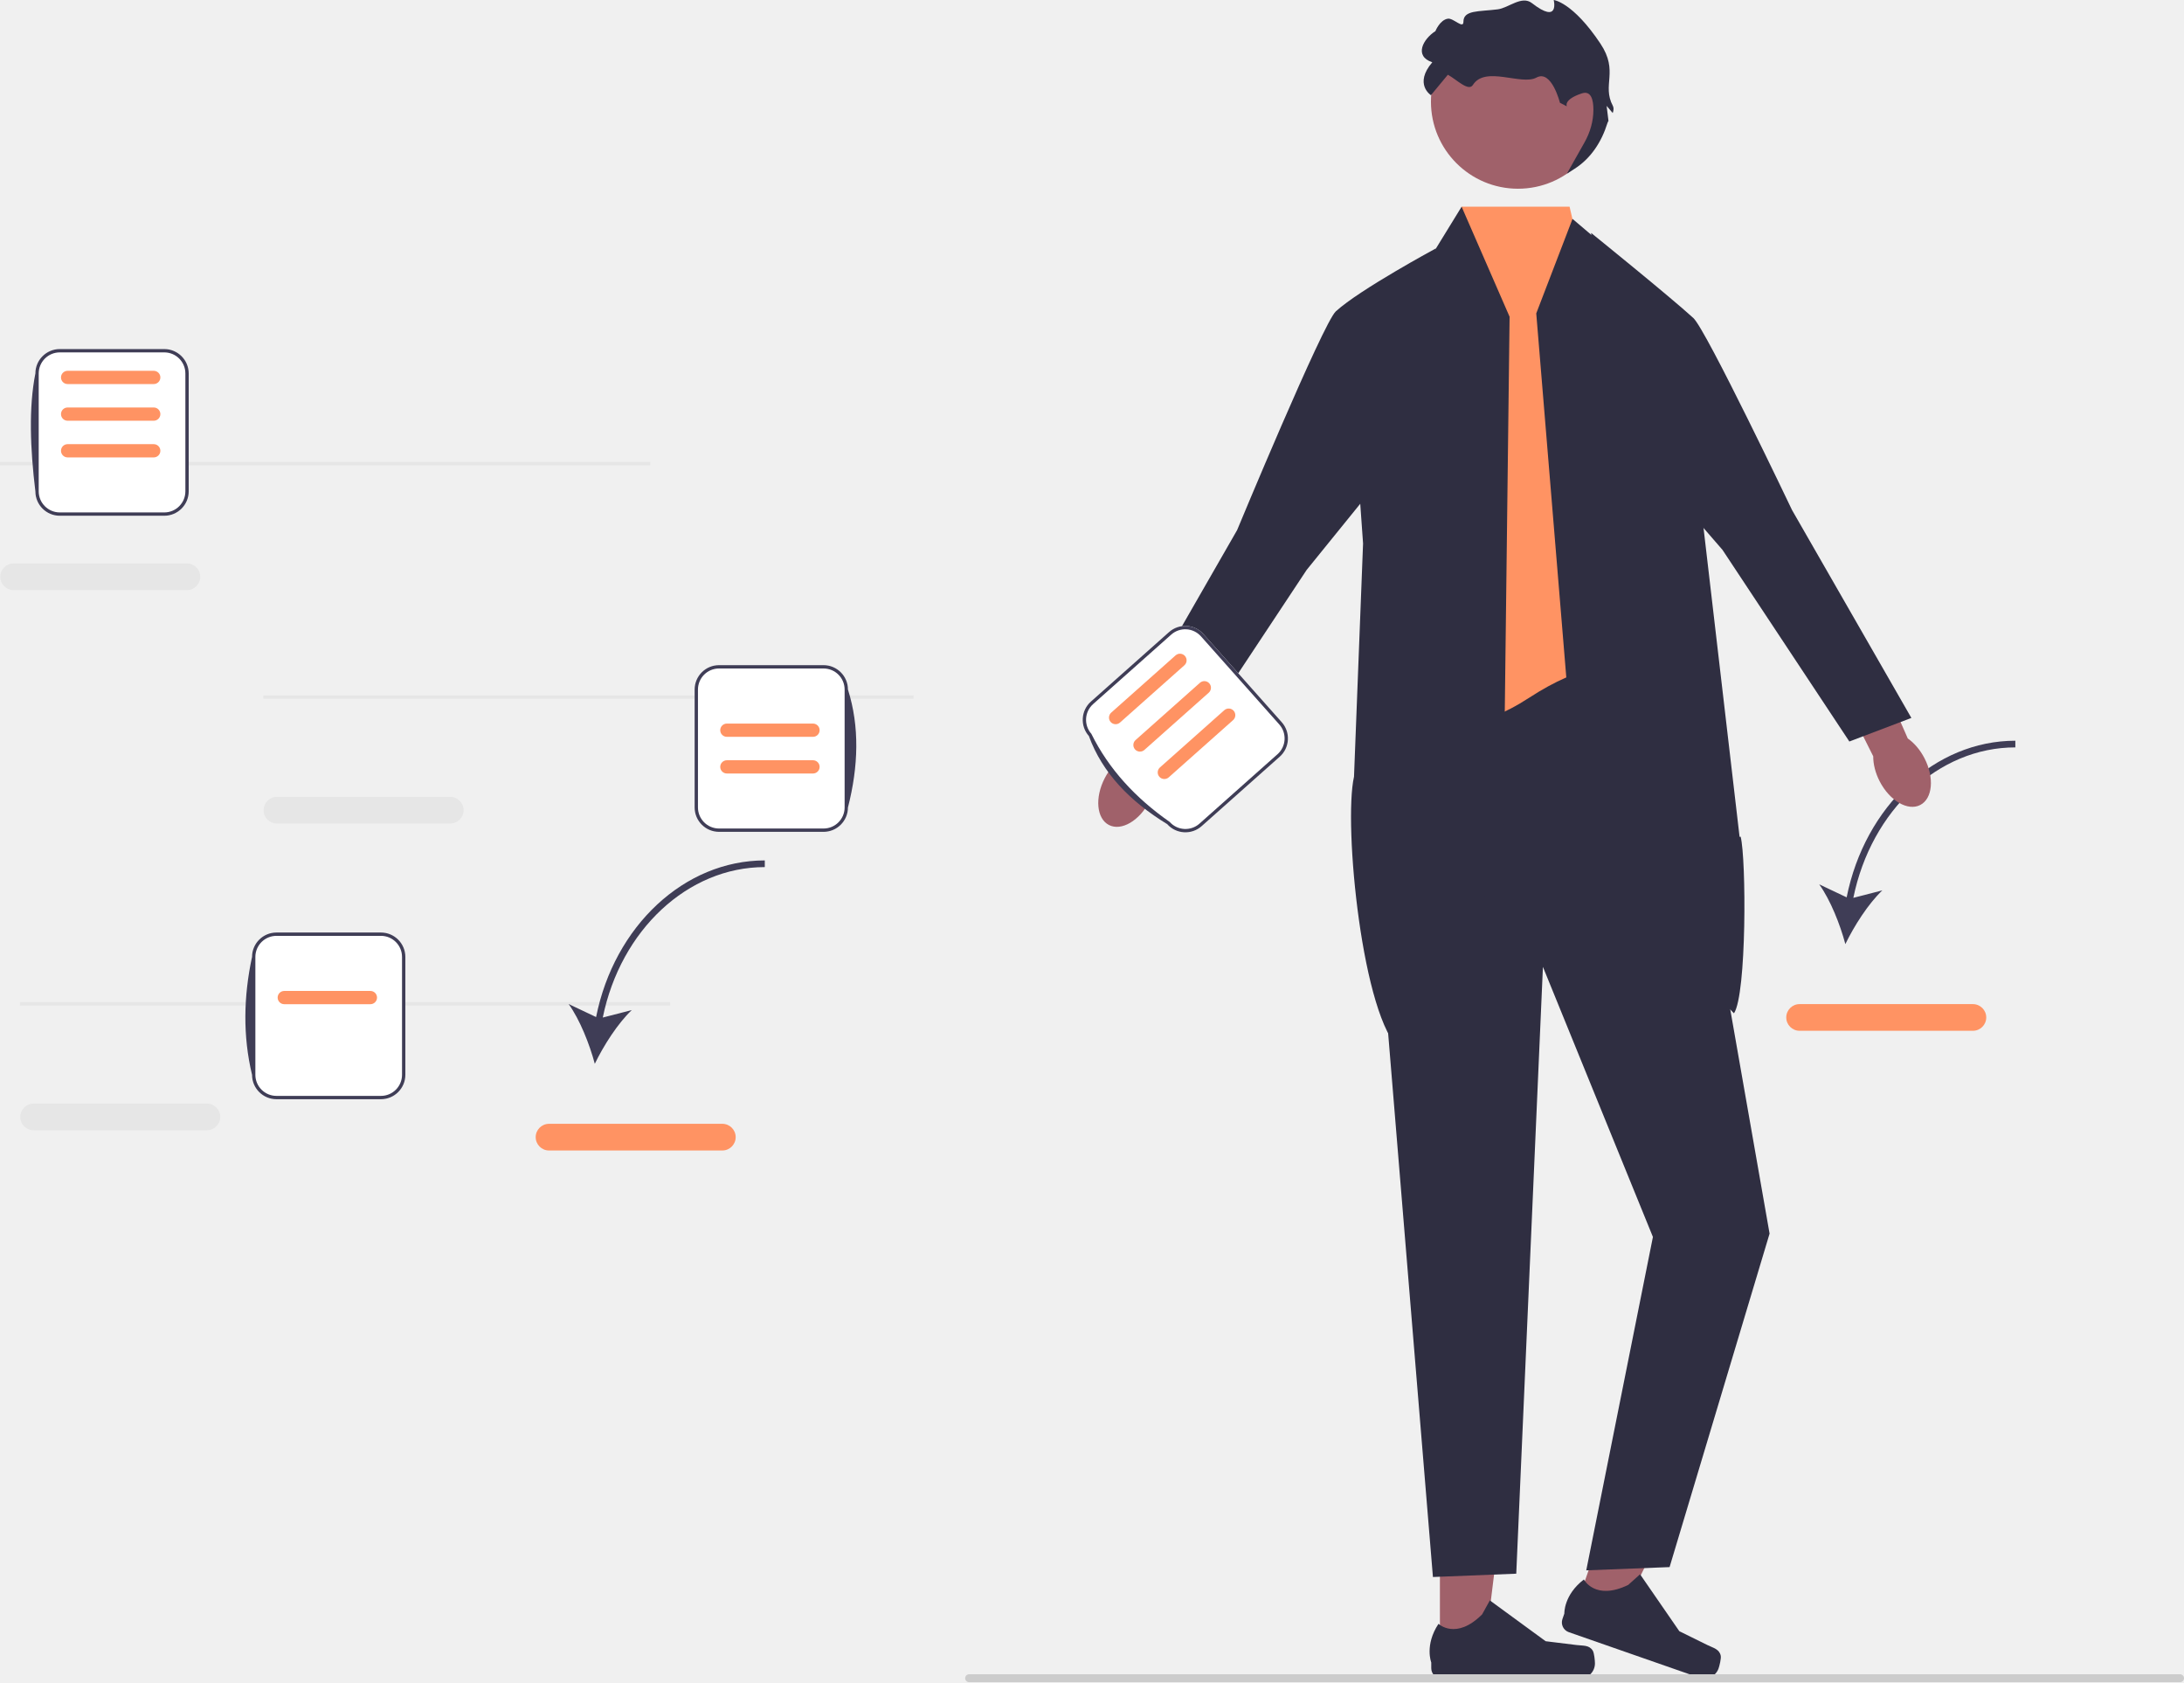
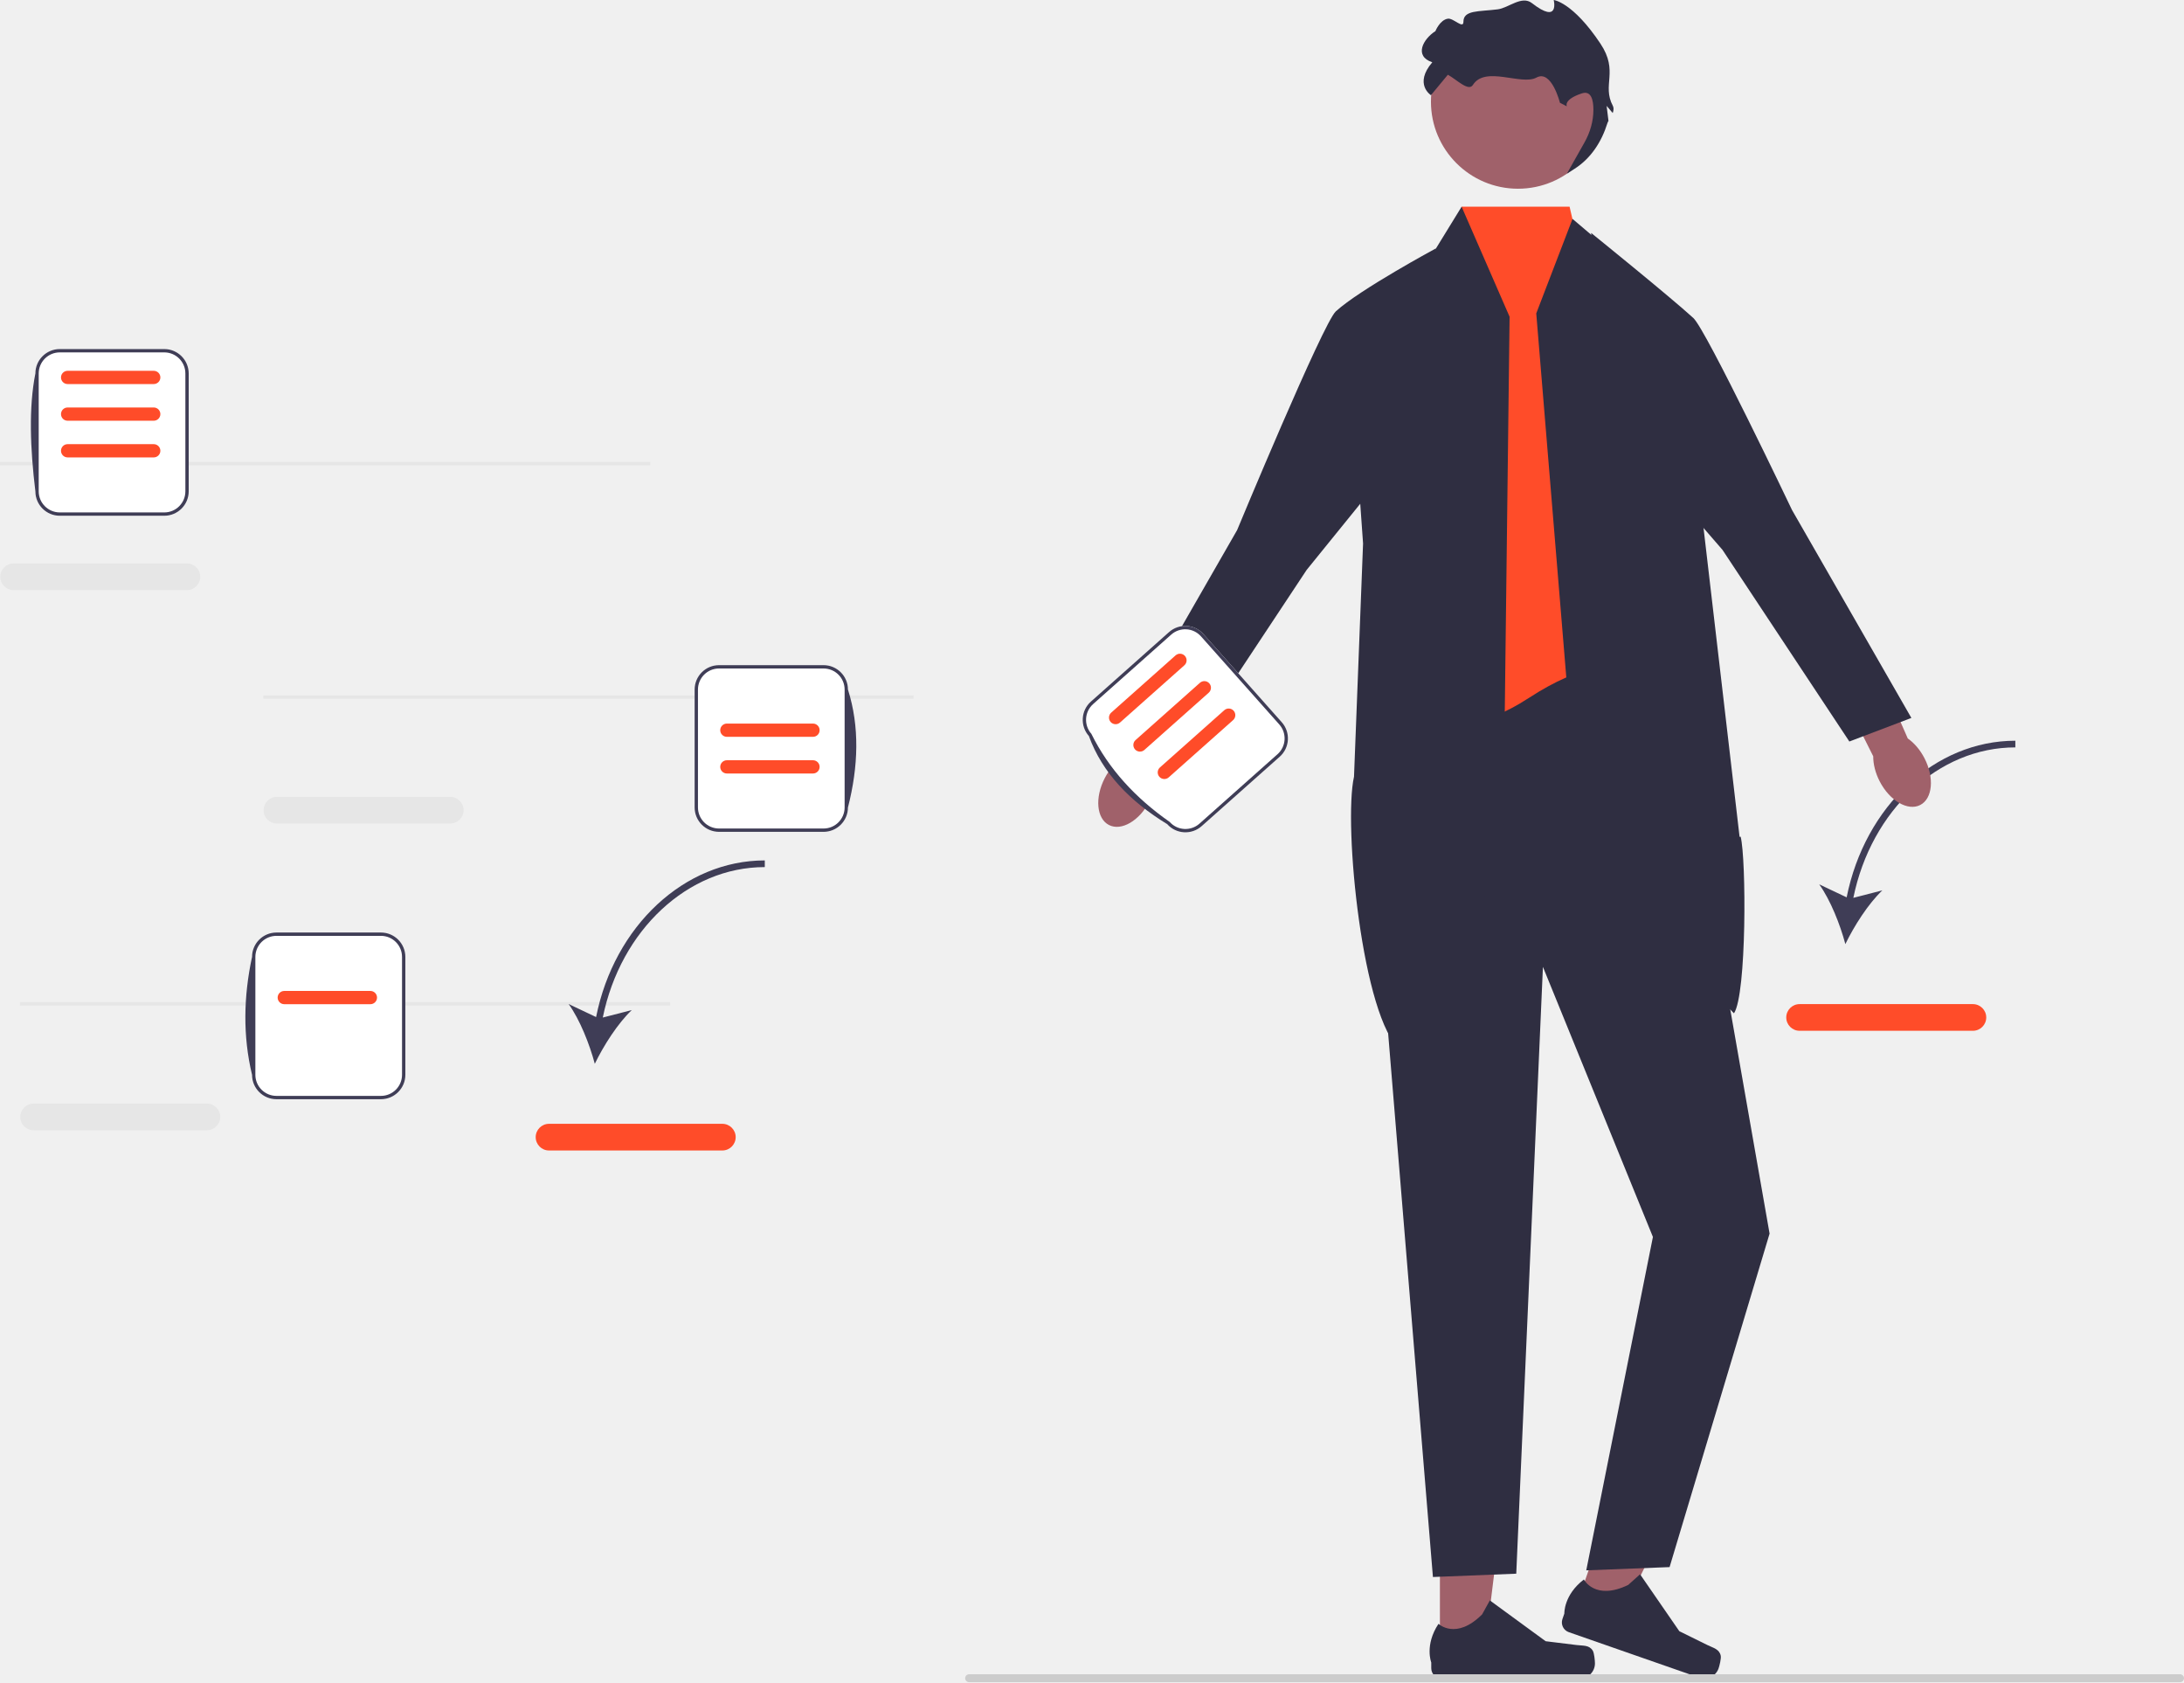
<svg xmlns="http://www.w3.org/2000/svg" width="655.23" height="504.543" viewBox="0 0 655.23 504.543">
  <g>
    <polygon points="431.995 495.424 445.384 495.423 451.754 443.778 431.992 443.779 431.995 495.424" fill="#a0616a" />
    <path d="M477.868,495.121h0c.417,.702,.637,2.968,.637,3.785h0c0,2.51-2.035,4.544-4.544,4.544h-41.465c-1.712,0-3.1-1.388-3.1-3.1v-1.726s-2.051-5.189,2.172-11.584c0,0,5.249,5.007,13.092-2.836l2.313-4.19,16.742,12.244,9.28,1.142c2.03,.25,3.83-.039,4.875,1.72h0v-0Z" fill="#2f2e41" />
  </g>
  <g>
    <polygon points="472.831 481.801 485.474 486.208 508.491 439.539 489.831 433.034 472.831 481.801" fill="#a0616a" />
    <path d="M516.247,496.617h0c.162,.8-.376,3.012-.645,3.783h0c-.826,2.37-3.417,3.621-5.787,2.795l-39.153-13.652c-1.617-.564-2.47-2.331-1.907-3.948l.568-1.63s-.229-5.575,5.864-10.223c0,0,3.308,6.456,13.295,1.633l3.563-3.195,11.777,17.073,8.386,4.134c1.835,.904,3.629,1.224,4.036,3.229l0,0,0-0Z" fill="#2f2e41" />
  </g>
  <path d="M56.081,177H4.081c-2.206,0-4-1.794-4-4s1.794-4,4-4H56.081c2.206,0,4,1.794,4,4s-1.794,4-4,4Z" fill="#e6e6e6" />
  <rect y="138.571" width="195.081" height="1" fill="#e6e6e6" />
  <path d="M135.081,247h-52c-2.206,0-4-1.794-4-4s1.794-4,4-4h52c2.206,0,4,1.794,4,4s-1.794,4-4,4Z" fill="#e6e6e6" />
  <rect x="79" y="208.571" width="195.081" height="1" fill="#e6e6e6" />
  <path d="M62.081,339H10.081c-2.206,0-4-1.794-4-4s1.794-4,4-4H62.081c2.206,0,4,1.794,4,4s-1.794,4-4,4Z" fill="#e6e6e6" />
  <rect x="6" y="300.571" width="195.081" height="1" fill="#e6e6e6" />
  <g>
    <path d="M178.836,305.047l-8.23-3.899c3.376,4.711,6.284,12.068,7.841,17.922,2.637-5.453,6.887-12.126,11.094-16.112l-8.698,2.238c5.36-26.268,25.519-45.126,48.604-45.126v-2c-24.113,0-45.139,19.648-50.611,46.976Z" fill="#3f3d56" />
-     <path d="M216.715,345.071h-52c-2.206,0-4-1.794-4-4s1.794-4,4-4h52c2.206,0,4,1.794,4,4s-1.794,4-4,4Z" fill="#ff9363" />
+     <path d="M216.715,345.071h-52c-2.206,0-4-1.794-4-4s1.794-4,4-4h52c2.206,0,4,1.794,4,4s-1.794,4-4,4Z" fill="#ff4c29" />
  </g>
  <g>
    <path d="M554.021,269.144l-8.23-3.899c3.376,4.711,6.284,12.068,7.841,17.922,2.637-5.453,6.887-12.126,11.094-16.112l-8.698,2.238c5.36-26.268,25.519-45.126,48.604-45.126v-2c-24.113,0-45.139,19.648-50.611,46.976Z" fill="#3f3d56" />
-     <path d="M591.9,309.168h-52c-2.206,0-4-1.794-4-4s1.794-4,4-4h52c2.206,0,4,1.794,4,4s-1.794,4-4,4Z" fill="#ff9363" />
+     <path d="M591.9,309.168h-52c-2.206,0-4-1.794-4-4s1.794-4,4-4h52c2.206,0,4,1.794,4,4s-1.794,4-4,4Z" fill="#ff4c29" />
  </g>
  <polygon points="496.898 193 407.898 206 429.898 473 454.898 472 462.898 290 495.898 371 475.898 471 500.898 470.024 530.898 370 510.898 256 496.898 193" fill="#2f2e41" />
-   <path d="M470.898,62h-32.394l-26.283,145.955s15.648,21.463,46.662,1.254,45.338-3.254,45.338-3.254l-33.323-143.955h0Z" fill="#ff9363" />
+   <path d="M470.898,62h-32.394l-26.283,145.955s15.648,21.463,46.662,1.254,45.338-3.254,45.338-3.254l-33.323-143.955h0Z" fill="#ff4c29" />
  <path d="M420.221,314.955l30.677-55.955,2-164-14.394-33-8.606,14-26,16.102,5.04,70.91-1.789,46.059-.928,23.884c-3.241,14.314,2.521,72.855,14,82Z" fill="#2f2e41" />
  <path d="M471.78,65.653l31.617,26.847,18.5,158.5,.323-.045c1.697,6.656,1.818,47.261-2.003,52.97l-45.82-46.425-13.5-163.5,10.883-28.347Z" fill="#2f2e41" />
  <g>
    <path d="M577.367,227.413c3.012,5.831,2.446,12.111-1.265,14.028-3.71,1.917-9.16-1.256-12.172-7.087-1.318-2.552-1.951-5.191-1.935-7.512l-12.453-24.866,11.794-5.595,11.024,25.107c1.902,1.33,3.688,3.373,5.006,5.925v0Z" fill="#a0616a" />
    <path d="M477.355,69.861s23.439,18.924,30.671,25.522c3.843,3.506,29.615,57.608,29.615,57.608l35.797,62.342-18.607,7.068-38.063-57.482-32.871-37.919-6.542-57.139v-0Z" fill="#2f2e41" />
  </g>
  <g>
    <path d="M331.428,233.413c-3.012,5.831-2.446,12.111,1.265,14.028s9.16-1.256,12.172-7.087c1.318-2.552,1.951-5.191,1.935-7.512l12.453-24.866-11.794-5.595-11.024,25.107c-1.902,1.33-3.688,3.373-5.006,5.925v0Z" fill="#a0616a" />
    <path d="M430.792,74.503s-22.791,12.282-30.023,18.881c-3.843,3.506-29.615,65.608-29.615,65.608l-35.797,62.342,18.607,7.068,38.063-57.482,25.871-31.919,12.894-64.497-0-0Z" fill="#2f2e41" />
  </g>
  <circle cx="455.419" cy="30.491" r="26.115" fill="#a0616a" />
  <path d="M466.134,0s1.868,7.472-6.538,.934c-3.065-2.384-6.985,1.454-10.274,1.868-5.731,.721-10.274,.175-10.274,3.736,0,2.276-3.023-1.188-4.67-.934-2.408,.371-3.736,3.736-3.736,3.736-3.647,2.321-6.538,7.472-.934,9.34-5.604,6.538-.409,9.87-.409,9.87l5.079-6.134c2.631,1.435,6.203,5.143,7.513,3.063,3.695-5.865,14.567,.25,19.072-2.214,4.536-2.481,7.039,7.556,7.039,7.556l2.078,1.081s-1.144-2.015,4.46-3.883c2.802-.934,3.502,1.868,3.502,4.904,0,3.433-.978,6.796-2.665,9.787l-5.297,9.391,2.326-1.483c4.896-3.122,8.094-8.088,9.823-13.631,.083-.267,.194-.509,.337-.716l-.554-4.516,1.828,2.146c.282-.804,.354-1.554,.04-2.146-3.367-6.336,1.868-10.274-3.736-18.68-8.306-12.459-14.01-13.076-14.01-13.076h0V0Z" fill="#2f2e41" />
  <path d="M289.56,503.353c0,.66,.53,1.19,1.19,1.19h363.29c.66,0,1.19-.53,1.19-1.19,0-.66-.53-1.19-1.19-1.19H290.75c-.66,0-1.19,.53-1.19,1.19Z" fill="#ccc" />
  <g>
    <path d="M247.079,249.5h-31.362c-4.036,0-7.319-3.283-7.319-7.319v-35.362c0-4.036,3.283-7.319,7.319-7.319h31.362c4.036,0,7.319,3.283,7.319,7.319v35.362c0,4.036-3.283,7.319-7.319,7.319Z" fill="#fff" />
    <path d="M247.079,249.5h-31.362c-4.036,0-7.319-3.283-7.319-7.319v-35.362c0-4.036,3.283-7.319,7.319-7.319h31.362c4.036,0,7.319,3.283,7.319,7.319,3.515,11.126,3.158,22.981,0,35.362,0,4.036-3.283,7.319-7.319,7.319Zm-31.362-49c-3.484,0-6.319,2.834-6.319,6.319v35.362c0,3.484,2.834,6.319,6.319,6.319h31.362c3.484,0,6.319-2.834,6.319-6.319v-35.362c0-3.484-2.834-6.319-6.319-6.319h-31.362Z" fill="#3f3d56" />
-     <path d="M243.91,221h-25.841c-1.096,0-1.988-.892-1.988-1.988s.892-1.988,1.988-1.988h25.841c1.096,0,1.988,.892,1.988,1.988s-.892,1.988-1.988,1.988Z" fill="#ff9363" />
-     <path d="M243.91,232h-25.841c-1.096,0-1.988-.892-1.988-1.988s.892-1.988,1.988-1.988h25.841c1.096,0,1.988,.892,1.988,1.988s-.892,1.988-1.988,1.988Z" fill="#ff9363" />
+     <path d="M243.91,221h-25.841c-1.096,0-1.988-.892-1.988-1.988s.892-1.988,1.988-1.988h25.841c1.096,0,1.988,.892,1.988,1.988s-.892,1.988-1.988,1.988Z" fill="#ff4c29" />
+     <path d="M243.91,232h-25.841c-1.096,0-1.988-.892-1.988-1.988s.892-1.988,1.988-1.988h25.841c1.096,0,1.988,.892,1.988,1.988s-.892,1.988-1.988,1.988Z" fill="#ff4c29" />
  </g>
  <g>
    <path d="M49.295,154.693H17.933c-4.036,0-7.319-3.283-7.319-7.319v-35.362c0-4.036,3.283-7.319,7.319-7.319h31.362c4.036,0,7.319,3.283,7.319,7.319v35.362c0,4.036-3.283,7.319-7.319,7.319Z" fill="#fff" />
    <path d="M49.295,154.693H17.933c-4.036,0-7.319-3.283-7.319-7.319-1.577-13.021-2.011-25.149,0-35.362,0-4.036,3.283-7.319,7.319-7.319h31.362c4.036,0,7.319,3.283,7.319,7.319v35.362c0,4.036-3.283,7.319-7.319,7.319Zm-31.362-49c-3.484,0-6.319,2.834-6.319,6.319v35.362c0,3.484,2.834,6.319,6.319,6.319h31.362c3.484,0,6.319-2.834,6.319-6.319v-35.362c0-3.484-2.834-6.319-6.319-6.319H17.933Z" fill="#3f3d56" />
-     <path d="M46.126,126.193H20.285c-1.096,0-1.988-.892-1.988-1.988s.892-1.988,1.988-1.988h25.841c1.096,0,1.988,.892,1.988,1.988s-.892,1.988-1.988,1.988Z" fill="#ff9363" />
-     <path d="M46.126,137.193H20.285c-1.096,0-1.988-.892-1.988-1.988s.892-1.988,1.988-1.988h25.841c1.096,0,1.988,.892,1.988,1.988s-.892,1.988-1.988,1.988Z" fill="#ff9363" />
-     <path d="M46.126,115.193H20.285c-1.096,0-1.988-.892-1.988-1.988s.892-1.988,1.988-1.988h25.841c1.096,0,1.988,.892,1.988,1.988s-.892,1.988-1.988,1.988Z" fill="#ff9363" />
+     <path d="M46.126,126.193H20.285c-1.096,0-1.988-.892-1.988-1.988s.892-1.988,1.988-1.988h25.841c1.096,0,1.988,.892,1.988,1.988s-.892,1.988-1.988,1.988Z" fill="#ff4c29" />
+     <path d="M46.126,137.193H20.285c-1.096,0-1.988-.892-1.988-1.988s.892-1.988,1.988-1.988h25.841c1.096,0,1.988,.892,1.988,1.988s-.892,1.988-1.988,1.988Z" fill="#ff4c29" />
+     <path d="M46.126,115.193H20.285c-1.096,0-1.988-.892-1.988-1.988s.892-1.988,1.988-1.988h25.841c1.096,0,1.988,.892,1.988,1.988s-.892,1.988-1.988,1.988Z" fill="#ff4c29" />
  </g>
  <g>
    <path d="M383.945,226.955l-23.437,20.84c-3.016,2.682-7.651,2.41-10.333-.606-9.742-7.737-17.733-16.457-23.498-26.426-2.682-3.016-2.41-7.651,.606-10.333l23.437-20.84c3.016-2.682,7.651-2.41,10.333,.606l23.498,26.426c2.682,3.016,2.41,7.651-.606,10.333v-0Z" fill="#fff" />
    <path d="M383.945,226.955l-23.437,20.84c-3.016,2.682-7.651,2.41-10.333-.606-11.114-6.804-19.441-15.311-23.498-26.426-2.682-3.016-2.41-7.651,.606-10.333l23.437-20.84c3.016-2.682,7.651-2.41,10.333,.606l23.498,26.426c2.682,3.016,2.41,7.651-.606,10.333v-0Zm-55.997-15.777c-2.604,2.315-2.838,6.317-.523,8.921,5.198,10.544,13.212,19.233,23.498,26.426,2.315,2.604,6.317,2.838,8.921,.523l23.437-20.84c2.604-2.315,2.839-6.317,.523-8.921l-23.498-26.426c-2.315-2.604-6.317-2.839-8.921-.523l-23.437,20.84Z" fill="#3f3d56" />
-     <path d="M362.639,207.763l-19.311,17.171c-.819,.728-2.078,.654-2.806-.165s-.654-2.078,.165-2.806l19.311-17.171c.819-.728,2.078-.654,2.806,.165s.654,2.078-.165,2.806v-0Z" fill="#ff9363" />
-     <path d="M369.948,215.983l-19.311,17.171c-.819,.728-2.078,.654-2.806-.165s-.654-2.078,.165-2.806l19.311-17.171c.819-.728,2.078-.654,2.806,.165s.654,2.078-.165,2.806v-0Z" fill="#ff9363" />
-     <path d="M355.329,199.543l-19.311,17.171c-.819,.728-2.078,.654-2.806-.165s-.654-2.078,.165-2.806l19.311-17.171c.819-.728,2.078-.654,2.806,.165s.654,2.078-.165,2.806Z" fill="#ff9363" />
+     <path d="M362.639,207.763l-19.311,17.171c-.819,.728-2.078,.654-2.806-.165s-.654-2.078,.165-2.806l19.311-17.171c.819-.728,2.078-.654,2.806,.165s.654,2.078-.165,2.806v-0Z" fill="#ff4c29" />
+     <path d="M369.948,215.983l-19.311,17.171c-.819,.728-2.078,.654-2.806-.165s-.654-2.078,.165-2.806l19.311-17.171c.819-.728,2.078-.654,2.806,.165s.654,2.078-.165,2.806v-0Z" fill="#ff4c29" />
+     <path d="M355.329,199.543l-19.311,17.171c-.819,.728-2.078,.654-2.806-.165s-.654-2.078,.165-2.806l19.311-17.171c.819-.728,2.078-.654,2.806,.165s.654,2.078-.165,2.806Z" fill="#ff4c29" />
  </g>
  <g>
    <path d="M114.295,329.693h-31.362c-4.036,0-7.319-3.283-7.319-7.319v-35.362c0-4.036,3.283-7.319,7.319-7.319h31.362c4.036,0,7.319,3.283,7.319,7.319v35.362c0,4.036-3.283,7.319-7.319,7.319Z" fill="#fff" />
    <path d="M114.295,329.693h-31.362c-4.036,0-7.319-3.283-7.319-7.319-2.78-11.652-2.55-23.451,0-35.362,0-4.036,3.283-7.319,7.319-7.319h31.362c4.036,0,7.319,3.283,7.319,7.319v35.362c0,4.036-3.283,7.319-7.319,7.319Zm-31.362-49c-3.484,0-6.319,2.834-6.319,6.319v35.362c0,3.484,2.834,6.319,6.319,6.319h31.362c3.484,0,6.319-2.834,6.319-6.319v-35.362c0-3.484-2.834-6.319-6.319-6.319h-31.362Z" fill="#3f3d56" />
-     <path d="M111.126,301.193h-25.841c-1.096,0-1.988-.892-1.988-1.988s.892-1.988,1.988-1.988h25.841c1.096,0,1.988,.892,1.988,1.988s-.892,1.988-1.988,1.988Z" fill="#ff9363" />
+     <path d="M111.126,301.193h-25.841c-1.096,0-1.988-.892-1.988-1.988s.892-1.988,1.988-1.988h25.841c1.096,0,1.988,.892,1.988,1.988s-.892,1.988-1.988,1.988Z" fill="#ff4c29" />
  </g>
</svg>
